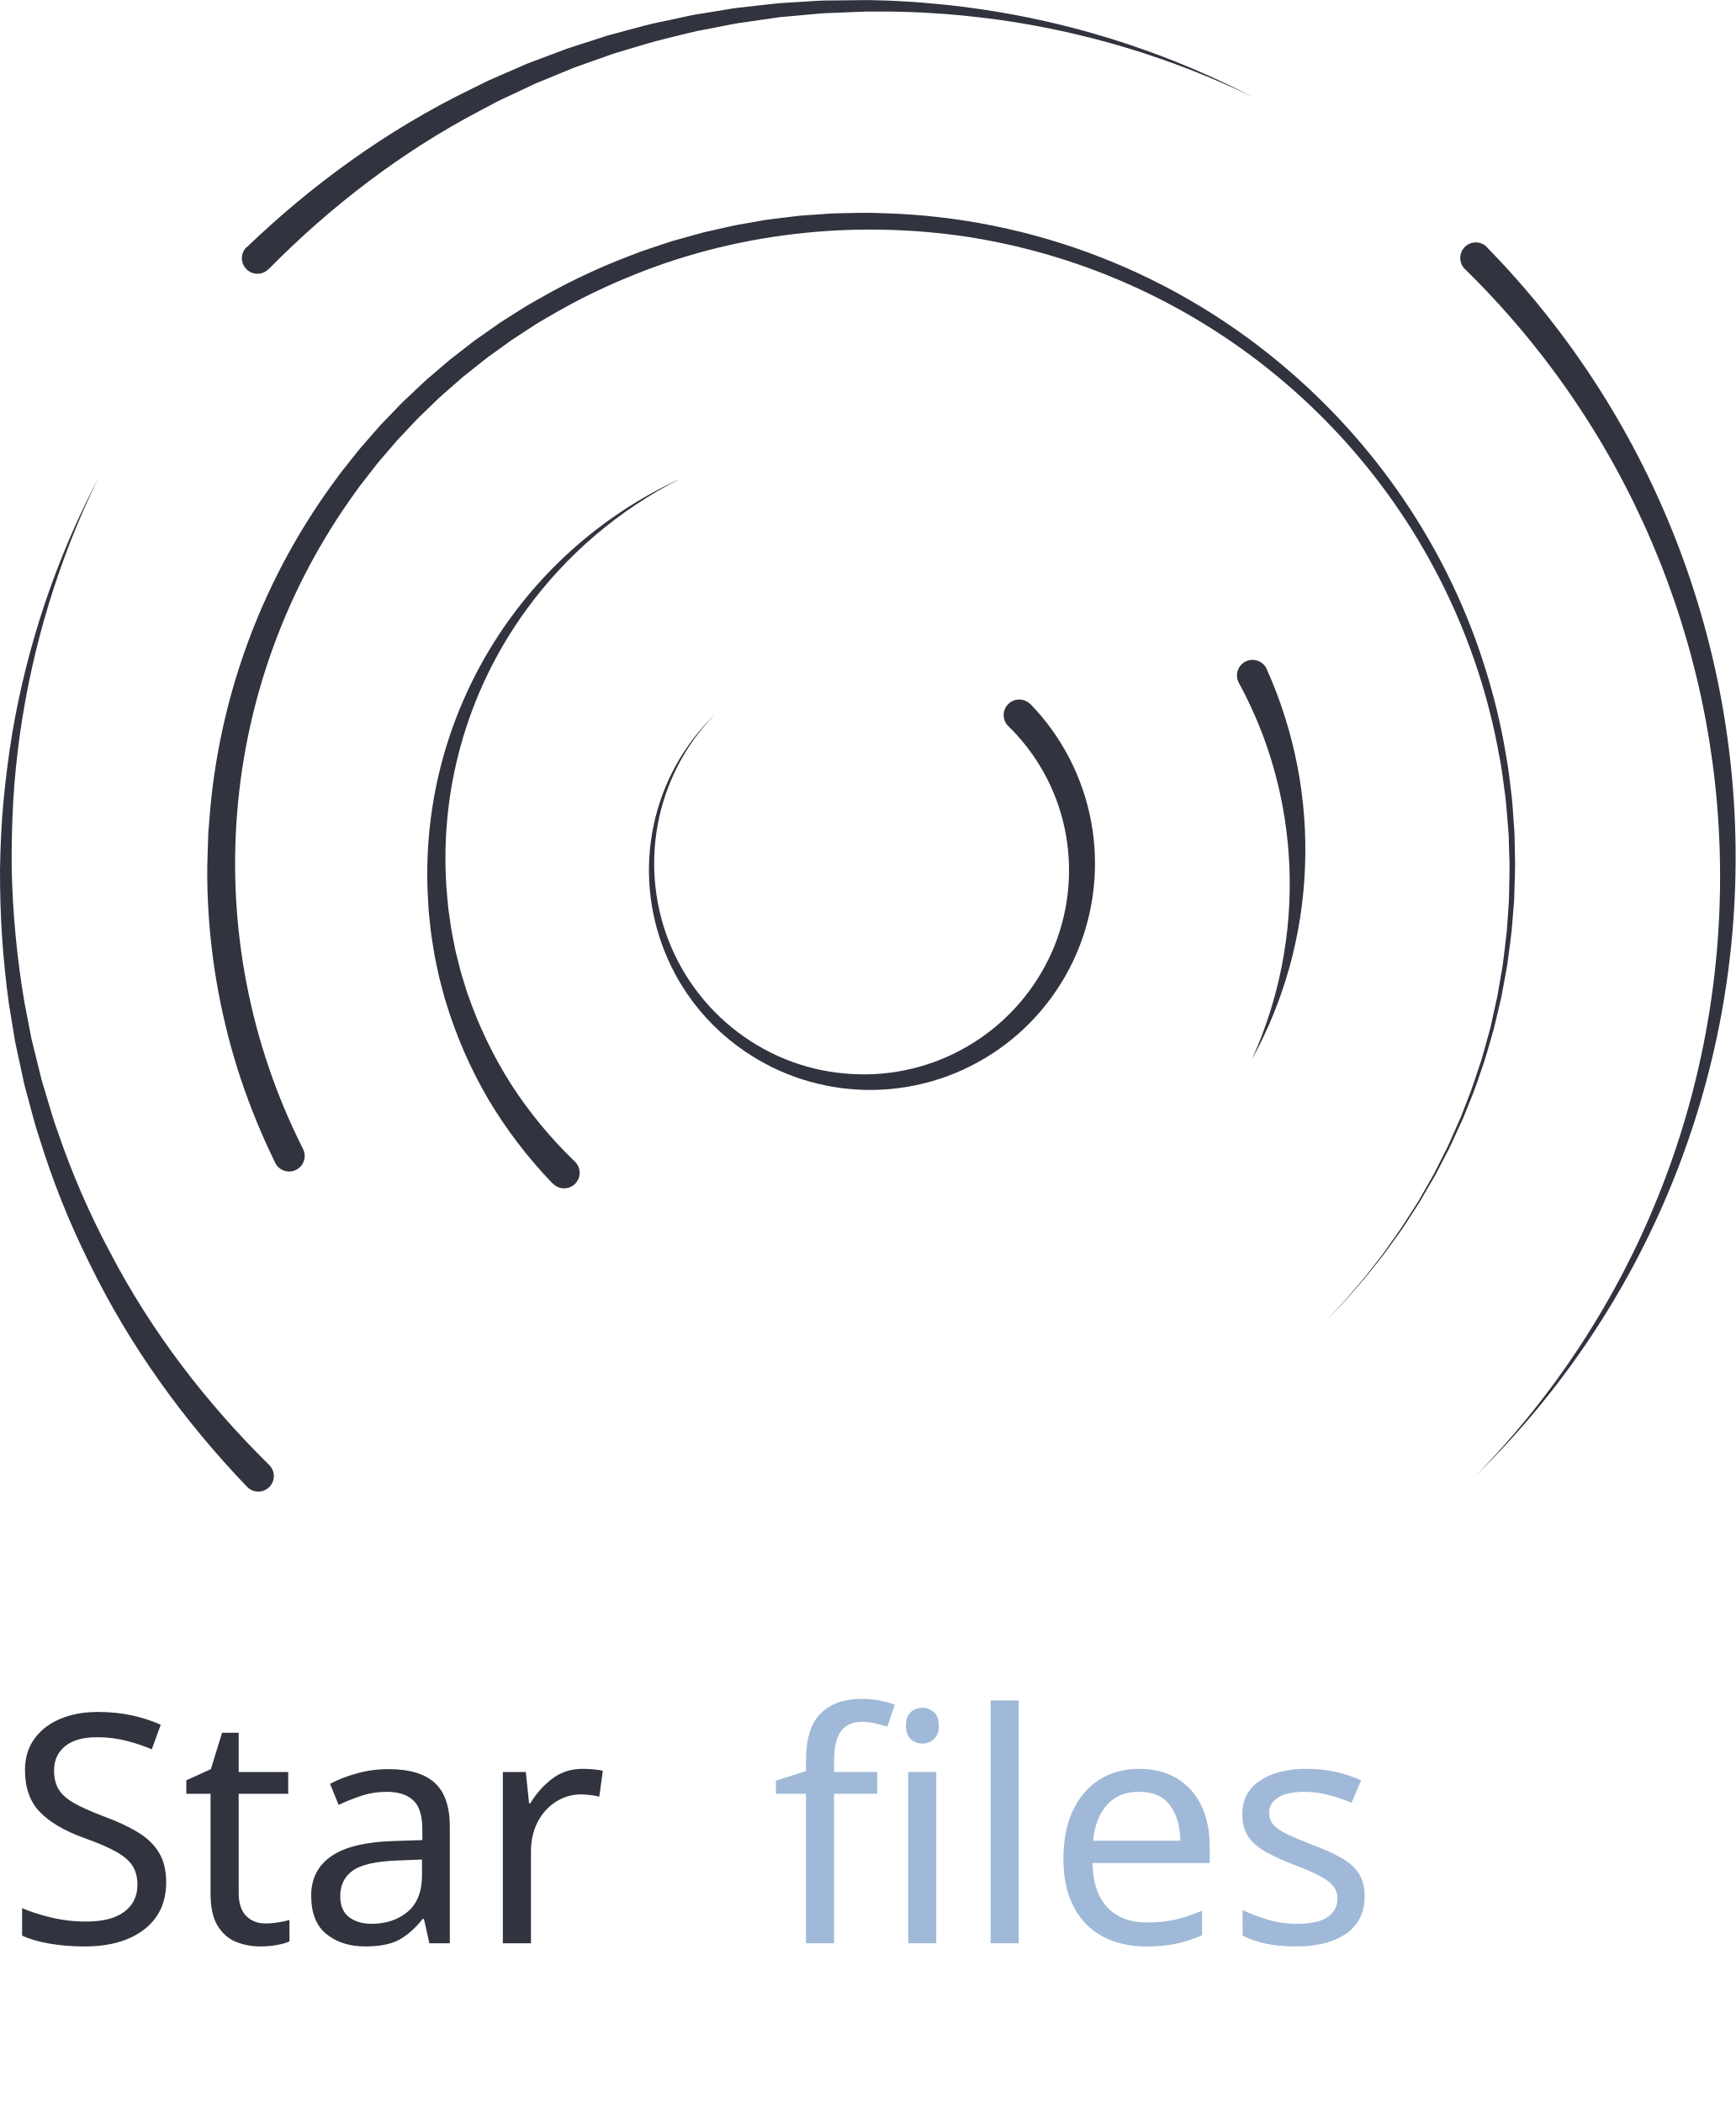
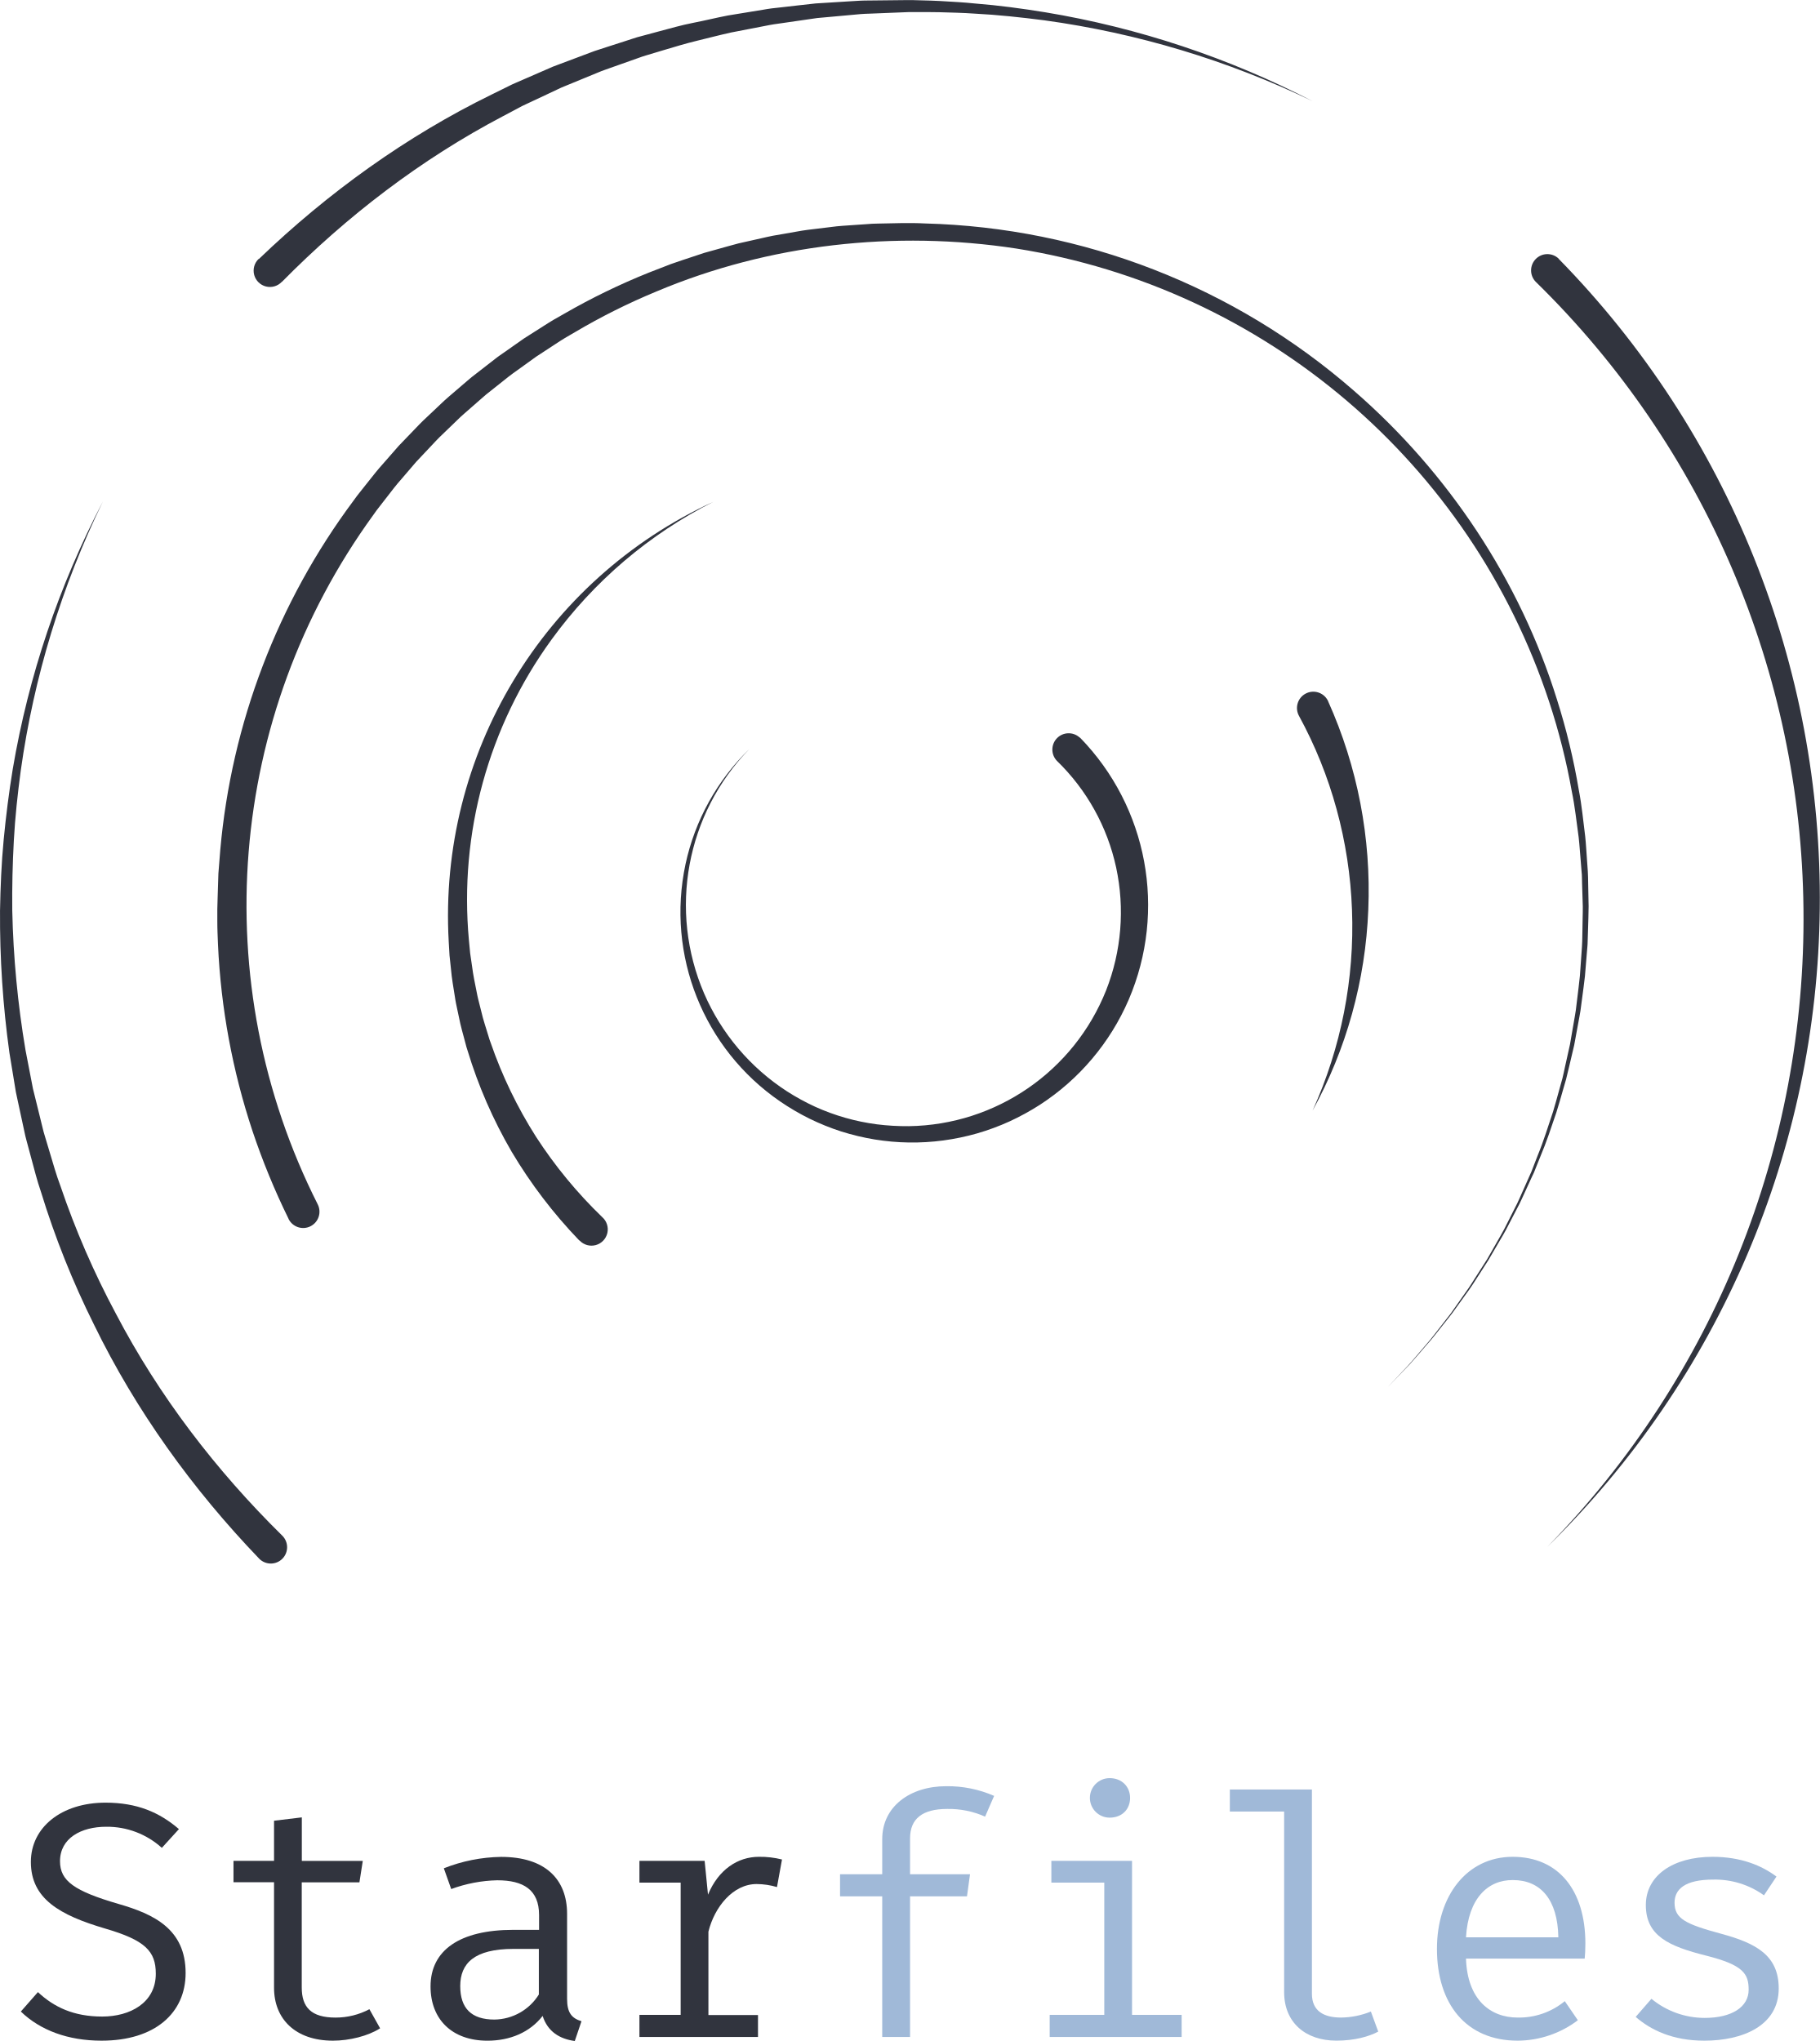
- <svg xmlns="http://www.w3.org/2000/svg" id="Layer_2" data-name="Layer 2" viewBox="0 0 725.7 879.19">
+ <svg xmlns="http://www.w3.org/2000/svg" viewBox="0 0 725.7 814.01">
  <defs>
-     <style>.cls-1,.cls-3{fill:#31343e;}.cls-2{fill:none;}.cls-3{font-size:133.56px;font-family:FiraMonoNerdFontCompleteM-Regular, FiraMono Nerd Font Mono;}.cls-4{fill:#a0b9d8;letter-spacing:0em;}</style>
+     <style>.cls-1{fill:#31343e;}.cls-2{fill:none;}.cls-3{fill:#a0b9d8;}</style>
  </defs>
-   <path class="cls-1" d="M608.24,471.76a95.72,95.72,0,0,1,19.42,104.55,94.64,94.64,0,0,1-35.4,41.9,99.09,99.09,0,0,1-12.13,6.64,94.7,94.7,0,0,1-12.94,4.78,95.77,95.77,0,0,1-13.48,2.81,93.14,93.14,0,0,1-27.36-.4,97.49,97.49,0,0,1-13.3-3.18,95.16,95.16,0,0,1-12.66-5.11,96.55,96.55,0,0,1-11.75-6.89,91.58,91.58,0,0,1-37.71-94.58,90.37,90.37,0,0,1,25.43-45.92,89.18,89.18,0,0,0-18,97.46,88.24,88.24,0,0,0,33,39A92.17,92.17,0,0,0,502.65,619a86.8,86.8,0,0,0,24.59,7,95.51,95.51,0,0,0,12.76.74,86,86,0,0,0,78.66-54.17,85.09,85.09,0,0,0,4-49A83.9,83.9,0,0,0,599,481a6.5,6.5,0,0,1,9-9.36l.12.12Z" transform="translate(-177.57 -177.59)" />
-   <path class="cls-1" d="M707.21,457.32a184.1,184.1,0,0,1,16,83.09,182.05,182.05,0,0,1-6.49,41.53A179.5,179.5,0,0,1,701,620.52a177.53,177.53,0,0,0,15.71-80.13,176.4,176.4,0,0,0-6.14-40.07,172.52,172.52,0,0,0-15-37.23A6.51,6.51,0,0,1,707,456.85c.08.14.15.29.22.44Z" transform="translate(-177.57 -177.59)" />
-   <path class="cls-1" d="M408.54,672.29A193.81,193.81,0,0,1,381.64,637,189.19,189.19,0,0,1,364,596.51l-.42-1.32-.35-1.33-.71-2.67c-.46-1.78-1-3.55-1.39-5.34l-1.15-5.4-.57-2.7c-.19-.9-.31-1.81-.46-2.72-.58-3.63-1.22-7.24-1.54-10.9l-.58-5.47-.32-5.5A181.85,181.85,0,0,1,462.09,377.69a180,180,0,0,0-64.59,55,176.41,176.41,0,0,0-32.94,119.87l.5,5.23.76,5.2c.43,3.48,1.17,6.9,1.85,10.33.18.85.32,1.71.54,2.56l.64,2.54,1.28,5.08c.47,1.69,1,3.35,1.51,5l.77,2.5.38,1.25.45,1.23a178.07,178.07,0,0,0,18.1,37.52,181.53,181.53,0,0,0,26.37,32l0,0a6.5,6.5,0,1,1-9,9.36Z" transform="translate(-177.57 -177.59)" />
-   <path class="cls-2" d="M285.44,794.56" transform="translate(-177.57 -177.59)" />
-   <path class="cls-2" d="M794.56,794.56" transform="translate(-177.57 -177.59)" />
-   <path class="cls-1" d="M799.15,280.84A364.33,364.33,0,0,1,903.25,540,361.09,361.09,0,0,1,794.56,794.56,357.9,357.9,0,0,0,896.75,540,354.62,354.62,0,0,0,790,290a6.5,6.5,0,0,1,9.08-9.3Z" transform="translate(-177.57 -177.59)" />
-   <path class="cls-1" d="M280.85,280.85c27.51-26.41,58.75-48.93,92.9-65.62l6.39-3.15,1.59-.79,1.63-.72,3.27-1.42,6.52-2.84,3.27-1.42,1.63-.71,1.66-.63,13.31-5,1.66-.62,1.69-.55,3.38-1.1,6.77-2.18L429.9,193c1.12-.37,2.25-.73,3.4-1l6.87-1.85c4.57-1.21,9.12-2.54,13.77-3.44s9.24-2.05,13.88-2.94l14-2.29c1.17-.18,2.33-.42,3.51-.55l3.52-.39,7-.8,7-.78,7.07-.44,7.07-.44,3.53-.21c1.18-.09,2.36-.05,3.54-.08l14.15-.15,1.77,0,1.77,0,3.53.1c2.36.09,4.72.09,7.07.25,4.7.29,9.41.5,14.1,1,9.39.74,18.73,2,28,3.51A360.26,360.26,0,0,1,701,217.94a358.79,358.79,0,0,0-107-32.25c-9.25-1.19-18.53-2.2-27.83-2.67-4.65-.34-9.31-.41-14-.56-2.33-.09-4.66,0-7-.05h-5.23l-1.75.07-13.94.56c-1.16.06-2.33.05-3.48.17l-3.48.32-6.94.63-6.94.63-6.91,1-6.89,1-3.45.49c-1.15.16-2.28.43-3.42.63l-13.67,2.65c-4.53,1-9,2.19-13.53,3.28s-8.94,2.44-13.38,3.76l-6.66,2c-1.11.31-2.21.69-3.3,1.09l-3.27,1.16-6.55,2.32-3.27,1.16-1.63.59-1.61.66-12.84,5.28-1.6.66-1.57.74-3.14,1.48-6.28,2.95-3.14,1.47-1.56.74-1.53.82-6.13,3.25C345.45,241.1,315.83,263.82,290,290l-.06,0a6.5,6.5,0,1,1-9.27-9.11Z" transform="translate(-177.57 -177.59)" />
-   <path class="cls-1" d="M280.85,799.15c-26.49-27.6-49.08-58.95-65.78-93.23a345.9,345.9,0,0,1-21.17-53c-1.56-4.49-2.69-9.11-3.94-13.69l-1.85-6.88c-.32-1.14-.58-2.3-.82-3.47l-.75-3.48-1.51-7-.75-3.48-.37-1.74-.29-1.75-2.3-14a393.73,393.73,0,0,1-3.74-56.66c.18-9.45.55-18.91,1.46-28.32s2.08-18.79,3.61-28.1a360,360,0,0,1,35.93-106.7,358.61,358.61,0,0,0-32.72,107.19c-1.25,9.28-2.26,18.58-2.77,27.91s-.73,18.68-.63,28a385.25,385.25,0,0,0,5.28,55.65l2.65,13.72.33,1.71.42,1.69L192,617l1.67,6.78.83,3.39c.27,1.13.55,2.25.91,3.36l2,6.68c1.35,4.45,2.58,8.94,4.23,13.29a337.92,337.92,0,0,0,22.13,51c17.2,32.88,40,62.6,66.29,88.48l.06.06a6.5,6.5,0,0,1-9.12,9.27Z" transform="translate(-177.57 -177.59)" />
-   <path class="cls-1" d="M292.64,663.69a284,284,0,0,1-14.4-35.06,275.73,275.73,0,0,1-13.74-74.28c-.12-3.15-.28-6.3-.27-9.45l0-4.73.13-4.73.3-9.45.75-9.43a273.57,273.57,0,0,1,53.19-139.37c.46-.63.9-1.28,1.39-1.9l1.46-1.85,2.93-3.69,2.94-3.69c1-1.25,2-2.38,3.06-3.58l6.21-7.09,6.53-6.79c1.1-1.12,2.16-2.29,3.3-3.36l3.43-3.23,3.42-3.24c1.14-1.07,2.27-2.16,3.48-3.16l7.15-6.13c.61-.51,1.19-1,1.8-1.52l1.86-1.44,3.72-2.89,3.72-2.89c1.22-1,2.55-1.83,3.82-2.75l7.7-5.41,7.94-5.05c1.33-.82,2.63-1.7,4-2.48l4.1-2.33a265.41,265.41,0,0,1,33.8-16.42l8.77-3.4c2.94-1.06,5.94-2,8.9-3l4.46-1.48,4.53-1.26c3-.83,6-1.7,9.06-2.5l9.16-2.06c1.53-.32,3.05-.73,4.59-1l4.63-.8L495,270c1.54-.25,3.07-.58,4.63-.74l9.32-1.13c3.1-.45,6.23-.57,9.35-.81L523,267c1.56-.12,3.12-.25,4.69-.24,6.25-.11,12.5-.38,18.75-.05a270.94,270.94,0,0,1,171,66.68c37.63,32.65,66.2,75.68,81,123.16a262.91,262.91,0,0,1,8.73,36.18c1.19,6.1,1.75,12.29,2.54,18.44.33,3.08.47,6.19.71,9.28l.33,4.64c.13,1.54.09,3.1.14,4.65l.18,9.3c0,3.1-.16,6.2-.23,9.29l-.15,4.65c0,1.55-.22,3.09-.32,4.64l-.76,9.26c-.33,3.09-.79,6.15-1.18,9.22l-.61,4.61c-.23,1.53-.55,3-.82,4.58l-1.68,9.13-2.13,9.05c-.36,1.5-.7,3-1.09,4.51l-1.29,4.46c-.88,3-1.68,6-2.63,8.91-2,5.84-3.9,11.75-6.33,17.45l-1.73,4.31-.86,2.15-1,2.12-3.86,8.43c-.62,1.42-1.36,2.78-2.07,4.15l-2.14,4.12-2.14,4.12c-.71,1.37-1.53,2.68-2.3,4l-4.67,8-5,7.78c-.86,1.28-1.65,2.62-2.56,3.86l-2.71,3.76-2.71,3.77c-.9,1.25-1.79,2.51-2.78,3.71l-5.76,7.25c-.94,1.23-2,2.39-3,3.54l-3,3.49-3.05,3.48c-1,1.18-2.13,2.24-3.18,3.37l-6.43,6.67,6.35-6.74c1.05-1.14,2.15-2.21,3.15-3.4l3-3.51,3-3.52c1-1.17,2-2.33,2.94-3.57l5.68-7.31c1-1.2,1.85-2.47,2.73-3.73l2.66-3.79,2.66-3.78c.9-1.26,1.68-2.6,2.52-3.89l5-7.81,4.57-8c.74-1.35,1.55-2.67,2.24-4l2.09-4.13,2.08-4.13c.69-1.37,1.42-2.73,2-4.15l3.76-8.45.94-2.11.83-2.15,1.67-4.31c2.36-5.7,4.14-11.6,6.12-17.44.91-2.94,1.67-5.92,2.51-8.88l1.24-4.45c.37-1.49.68-3,1-4.5l2-9,1.57-9.1c.25-1.52.55-3,.76-4.55l.56-4.58c.35-3.06.78-6.1,1.07-9.16l.65-9.21c.08-1.53.26-3.06.27-4.6l.09-4.61c0-3.08.17-6.15.14-9.23l-.29-9.21c-.06-1.54,0-3.08-.19-4.61l-.37-4.59c-.28-3.06-.45-6.13-.8-9.18-.86-6.09-1.47-12.21-2.73-18.23a259.22,259.22,0,0,0-9-35.68A268,268,0,0,0,582.73,276.7c-48.21-7.36-98.46-1.79-143.34,17.12a256.06,256.06,0,0,0-32.6,16.28l-3.94,2.3c-1.31.76-2.56,1.63-3.84,2.45l-7.64,5-7.4,5.33c-1.22.9-2.49,1.73-3.66,2.69l-3.57,2.84-3.57,2.83-1.78,1.42c-.59.48-1.15,1-1.72,1.49l-6.85,6c-1.16,1-2.24,2-3.33,3.1l-3.28,3.16-3.28,3.16c-1.09,1.05-2.09,2.19-3.15,3.29l-6.24,6.62-5.92,6.91c-1,1.17-2,2.27-2.92,3.49l-2.79,3.59-2.79,3.59-1.39,1.8c-.46.6-.88,1.24-1.32,1.85a264.81,264.81,0,0,0-22.15,274.89h0a6.5,6.5,0,0,1-11.59,5.9Z" transform="translate(-177.57 -177.59)" />
-   <text class="cls-3" transform="translate(2.43 812.41)">Star<tspan class="cls-4" x="320" y="0">files</tspan>
-   </text>
+   <g id="Layer_2" data-name="Layer 2">
+     <path class="cls-1" d="M608.24,471.76a95.72,95.72,0,0,1,19.42,104.55,94.64,94.64,0,0,1-35.4,41.9,99.09,99.09,0,0,1-12.13,6.64,94.7,94.7,0,0,1-12.94,4.78,95.77,95.77,0,0,1-13.48,2.81,93.14,93.14,0,0,1-27.36-.4,97.49,97.49,0,0,1-13.3-3.18,95.16,95.16,0,0,1-12.66-5.11,96.55,96.55,0,0,1-11.75-6.89,91.58,91.58,0,0,1-37.71-94.58,90.37,90.37,0,0,1,25.43-45.92,89.18,89.18,0,0,0-18,97.46,88.24,88.24,0,0,0,33,39A92.17,92.17,0,0,0,502.65,619a86.8,86.8,0,0,0,24.59,7,95.51,95.51,0,0,0,12.76.74,86,86,0,0,0,78.66-54.17,85.09,85.09,0,0,0,4-49A83.9,83.9,0,0,0,599,481a6.5,6.5,0,0,1,9-9.36l.12.12Z" transform="translate(-177.57 -177.59)" />
+     <path class="cls-1" d="M707.21,457.32a184.1,184.1,0,0,1,16,83.09,182.05,182.05,0,0,1-6.49,41.53A179.5,179.5,0,0,1,701,620.52a177.53,177.53,0,0,0,15.71-80.13,176.4,176.4,0,0,0-6.14-40.07,172.52,172.52,0,0,0-15-37.23A6.51,6.51,0,0,1,707,456.85c.08.14.15.29.22.44Z" transform="translate(-177.57 -177.59)" />
+     <path class="cls-1" d="M408.54,672.29A193.81,193.81,0,0,1,381.64,637,189.19,189.19,0,0,1,364,596.51l-.42-1.32-.35-1.33-.71-2.67c-.46-1.78-1-3.55-1.39-5.34l-1.15-5.4-.57-2.7c-.19-.9-.31-1.81-.46-2.72-.58-3.63-1.22-7.24-1.54-10.9l-.58-5.47-.32-5.5A181.85,181.85,0,0,1,462.09,377.69a180,180,0,0,0-64.59,55,176.41,176.41,0,0,0-32.94,119.87l.5,5.23.76,5.2c.43,3.48,1.17,6.9,1.85,10.33.18.85.32,1.71.54,2.56l.64,2.54,1.28,5.08c.47,1.69,1,3.35,1.51,5l.77,2.5.38,1.25.45,1.23a178.07,178.07,0,0,0,18.1,37.52,181.53,181.53,0,0,0,26.37,32l0,0a6.5,6.5,0,1,1-9,9.36Z" transform="translate(-177.57 -177.59)" />
+     <path class="cls-2" d="M285.44,794.56" transform="translate(-177.57 -177.59)" />
+     <path class="cls-2" d="M794.56,794.56" transform="translate(-177.57 -177.59)" />
+     <path class="cls-1" d="M799.15,280.84A364.33,364.33,0,0,1,903.25,540,361.09,361.09,0,0,1,794.56,794.56,357.9,357.9,0,0,0,896.75,540,354.62,354.62,0,0,0,790,290a6.5,6.5,0,0,1,9.08-9.3Z" transform="translate(-177.57 -177.59)" />
+     <path class="cls-1" d="M280.85,280.85c27.51-26.41,58.75-48.93,92.9-65.62l6.39-3.15,1.59-.79,1.63-.72,3.27-1.42,6.52-2.84,3.27-1.42,1.63-.71,1.66-.63,13.31-5,1.66-.62,1.69-.55,3.38-1.1,6.77-2.18L429.9,193c1.12-.37,2.25-.73,3.4-1l6.87-1.85c4.57-1.21,9.12-2.54,13.77-3.44s9.24-2.05,13.88-2.94l14-2.29c1.17-.18,2.33-.42,3.51-.55l3.52-.39,7-.8,7-.78,7.07-.44,7.07-.44,3.53-.21c1.18-.09,2.36-.05,3.54-.08l14.15-.15,1.77,0,1.77,0,3.53.1c2.36.09,4.72.09,7.07.25,4.7.29,9.41.5,14.1,1,9.39.74,18.73,2,28,3.51A360.26,360.26,0,0,1,701,217.94a358.79,358.79,0,0,0-107-32.25c-9.25-1.19-18.53-2.2-27.83-2.67-4.65-.34-9.31-.41-14-.56-2.33-.09-4.66,0-7-.05h-5.23l-1.75.07-13.94.56c-1.16.06-2.33.05-3.48.17l-3.48.32-6.94.63-6.94.63-6.91,1-6.89,1-3.45.49c-1.15.16-2.28.43-3.42.63l-13.67,2.65c-4.53,1-9,2.19-13.53,3.28s-8.94,2.44-13.38,3.76l-6.66,2c-1.11.31-2.21.69-3.3,1.09l-3.27,1.16-6.55,2.32-3.27,1.16-1.63.59-1.61.66-12.84,5.28-1.6.66-1.57.74-3.14,1.48-6.28,2.95-3.14,1.47-1.56.74-1.53.82-6.13,3.25C345.45,241.1,315.83,263.82,290,290l-.06,0a6.5,6.5,0,1,1-9.27-9.11Z" transform="translate(-177.57 -177.59)" />
+     <path class="cls-1" d="M280.85,799.15c-26.49-27.6-49.08-58.95-65.78-93.23a345.9,345.9,0,0,1-21.17-53c-1.56-4.49-2.69-9.11-3.94-13.69l-1.85-6.88c-.32-1.14-.58-2.3-.82-3.47l-.75-3.48-1.51-7-.75-3.48-.37-1.74-.29-1.75-2.3-14a393.73,393.73,0,0,1-3.74-56.66c.18-9.45.55-18.91,1.46-28.32s2.08-18.79,3.61-28.1a360,360,0,0,1,35.93-106.7,358.61,358.61,0,0,0-32.72,107.19c-1.25,9.28-2.26,18.58-2.77,27.91s-.73,18.68-.63,28a385.25,385.25,0,0,0,5.28,55.65l2.65,13.72.33,1.71.42,1.69L192,617l1.67,6.78.83,3.39c.27,1.13.55,2.25.91,3.36l2,6.68c1.35,4.45,2.58,8.94,4.23,13.29a337.92,337.92,0,0,0,22.13,51c17.2,32.88,40,62.6,66.29,88.48l.06.06a6.5,6.5,0,0,1-9.12,9.27Z" transform="translate(-177.57 -177.59)" />
+     <path class="cls-1" d="M292.64,663.69a284,284,0,0,1-14.4-35.06,275.73,275.73,0,0,1-13.74-74.28c-.12-3.15-.28-6.3-.27-9.45l0-4.73.13-4.73.3-9.45.75-9.43a273.57,273.57,0,0,1,53.19-139.37c.46-.63.9-1.28,1.39-1.9l1.46-1.85,2.93-3.69,2.94-3.69c1-1.25,2-2.38,3.06-3.58l6.21-7.09,6.53-6.79c1.1-1.12,2.16-2.29,3.3-3.36l3.43-3.23,3.42-3.24c1.14-1.07,2.27-2.16,3.48-3.16l7.15-6.13c.61-.51,1.19-1,1.8-1.52l1.86-1.44,3.72-2.89,3.72-2.89c1.22-1,2.55-1.83,3.82-2.75l7.7-5.41,7.94-5.05c1.33-.82,2.63-1.7,4-2.48l4.1-2.33a265.41,265.41,0,0,1,33.8-16.42l8.77-3.4c2.94-1.06,5.94-2,8.9-3l4.46-1.48,4.53-1.26c3-.83,6-1.7,9.06-2.5l9.16-2.06c1.53-.32,3.05-.73,4.59-1l4.63-.8L495,270c1.54-.25,3.07-.58,4.63-.74l9.32-1.13c3.1-.45,6.23-.57,9.35-.81L523,267c1.56-.12,3.12-.25,4.69-.24,6.25-.11,12.5-.38,18.75-.05a270.94,270.94,0,0,1,171,66.68c37.63,32.65,66.2,75.68,81,123.16a262.91,262.91,0,0,1,8.73,36.18c1.19,6.1,1.75,12.29,2.54,18.44.33,3.08.47,6.19.71,9.28l.33,4.64c.13,1.54.09,3.1.14,4.65l.18,9.3c0,3.1-.16,6.2-.23,9.29l-.15,4.65c0,1.55-.22,3.09-.32,4.64l-.76,9.26c-.33,3.09-.79,6.15-1.18,9.22l-.61,4.61c-.23,1.53-.55,3-.82,4.58l-1.68,9.13-2.13,9.05c-.36,1.5-.7,3-1.09,4.51l-1.29,4.46c-.88,3-1.68,6-2.63,8.91-2,5.84-3.9,11.75-6.33,17.45l-1.73,4.31-.86,2.15-1,2.12-3.86,8.43c-.62,1.42-1.36,2.78-2.07,4.15l-2.14,4.12-2.14,4.12c-.71,1.37-1.53,2.68-2.3,4l-4.67,8-5,7.78c-.86,1.28-1.65,2.62-2.56,3.86l-2.71,3.76-2.71,3.77c-.9,1.25-1.79,2.51-2.78,3.71l-5.76,7.25c-.94,1.23-2,2.39-3,3.54l-3,3.49-3.05,3.48c-1,1.18-2.13,2.24-3.18,3.37l-6.43,6.67,6.35-6.74c1.05-1.14,2.15-2.21,3.15-3.4l3-3.51,3-3.52c1-1.17,2-2.33,2.94-3.57l5.68-7.31c1-1.2,1.85-2.47,2.73-3.73l2.66-3.79,2.66-3.78c.9-1.26,1.68-2.6,2.52-3.89l5-7.81,4.57-8c.74-1.35,1.55-2.67,2.24-4l2.09-4.13,2.08-4.13c.69-1.37,1.42-2.73,2-4.15l3.76-8.45.94-2.11.83-2.15,1.67-4.31c2.36-5.7,4.14-11.6,6.12-17.44.91-2.94,1.67-5.92,2.51-8.88l1.24-4.45c.37-1.49.68-3,1-4.5l2-9,1.57-9.1c.25-1.52.55-3,.76-4.55l.56-4.58c.35-3.06.78-6.1,1.07-9.16l.65-9.21c.08-1.53.26-3.06.27-4.6l.09-4.61c0-3.08.17-6.15.14-9.23l-.29-9.21c-.06-1.54,0-3.08-.19-4.61l-.37-4.59c-.28-3.06-.45-6.13-.8-9.18-.86-6.09-1.47-12.21-2.73-18.23a259.22,259.22,0,0,0-9-35.68A268,268,0,0,0,582.73,276.7c-48.21-7.36-98.46-1.79-143.34,17.12a256.06,256.06,0,0,0-32.6,16.28l-3.94,2.3c-1.31.76-2.56,1.63-3.84,2.45l-7.64,5-7.4,5.33c-1.22.9-2.49,1.73-3.66,2.69l-3.57,2.84-3.57,2.83-1.78,1.42c-.59.48-1.15,1-1.72,1.49l-6.85,6c-1.16,1-2.24,2-3.33,3.1l-3.28,3.16-3.28,3.16c-1.09,1.05-2.09,2.19-3.15,3.29l-6.24,6.62-5.92,6.91c-1,1.17-2,2.27-2.92,3.49l-2.79,3.59-2.79,3.59-1.39,1.8c-.46.6-.88,1.24-1.32,1.85a264.81,264.81,0,0,0-22.15,274.89h0a6.5,6.5,0,0,1-11.59,5.9Z" transform="translate(-177.57 -177.59)" />
+   </g>
+   <g id="Layer_4" data-name="Layer 4">
+     <path class="cls-1" d="M218.06,991.47c-13.35,0-24.44-4.14-32.18-11.62l6.81-7.75c6.41,6,14.29,9.75,25.64,9.75,11.09,0,21.37-5.47,21.37-17.09,0-9-4.27-13.36-20.17-18-18.16-5.35-29.65-11.89-29.65-26.58,0-13.76,12.16-23.64,29.79-23.64,12.55,0,21.5,3.87,29.25,10.55l-6.81,7.48a32.53,32.53,0,0,0-22.18-8.42c-10,0-18.43,4.55-18.43,13.76,0,7.88,5.75,11.89,23.24,17C239,941,251.59,947,251.59,964.49,251.59,980.38,239.43,991.47,218.06,991.47Z" transform="translate(-177.57 -177.59)" />
+     <path class="cls-1" d="M310.35,991.47c-15,0-23.5-8.68-23.5-21.1V928.29H270.68v-8.54h16.17v-16l11.08-1.34v17.37h24.31l-1.34,8.54h-23v41.94c0,7.88,3.74,12,13.49,12a28.69,28.69,0,0,0,13.49-3.34l4.27,7.62C324.38,989.6,316.9,991.47,310.35,991.47Z" transform="translate(-177.57 -177.59)" />
+     <path class="cls-1" d="M409.45,983.72l-2.67,7.88c-6-.8-10.82-3.74-12.82-10-5.08,6.54-13,9.88-22,9.88-14.16,0-22.7-8.55-22.7-21.64,0-14.42,11.62-22.57,33-22.57h10.28v-5.88c0-10.15-6.28-13.89-16.7-13.89A56.76,56.76,0,0,0,357.5,931l-2.94-8.28a64.55,64.55,0,0,1,22.84-4.55c17.49,0,26.31,8.82,26.31,22.71v33.92C403.71,980.38,405.58,982.52,409.45,983.72Zm-17-10.68V954.87H382.34c-15.63,0-21.24,5.75-21.24,14.83,0,8.81,4.41,13.35,13.63,13.35A21.2,21.2,0,0,0,392.49,973Z" transform="translate(-177.57 -177.59)" />
+     <path class="cls-1" d="M432.56,981.18H449V928.43H432.56v-8.68h26l1.34,13.49c4.14-10,11.88-15.1,20.3-15.1a35.54,35.54,0,0,1,9.21,1.07l-2,11A29.06,29.06,0,0,0,479.3,929c-9.48,0-16.83,9.22-19.23,19v33.25h19.77V990H432.56Z" transform="translate(-177.57 -177.59)" />
+     <path class="cls-3" d="M574,893.84l-3.6,8.28a35.46,35.46,0,0,0-15.1-3.07c-9.88,0-14.82,3.87-14.82,11.75v14.29h23.91l-1.21,8.81h-22.7V990H529.38V933.9H512.56v-8.81h16.82v-14c0-13,11.09-21.11,25.51-21.11A46.22,46.22,0,0,1,574,893.84Z" transform="translate(-177.57 -177.59)" />
+     <path class="cls-3" d="M648.78,981.18V990H596.16v-8.82h21.77V928.43h-21.1v-8.68H629v61.43Zm-20.56-86.54c0,4.54-3.21,7.88-8.15,7.88a7.88,7.88,0,1,1,0-15.76C625,886.76,628.22,890.23,628.22,894.64Z" transform="translate(-177.57 -177.59)" />
+     <path class="cls-3" d="M712.36,982.25a32.5,32.5,0,0,0,11.88-2.4l2.94,8c-3.74,2-9.48,3.61-16.69,3.61-12.29,0-20.84-7.21-20.84-19.37v-72H668V891.3h32.73v81.47C700.74,979.72,705.54,982.25,712.36,982.25Z" transform="translate(-177.57 -177.59)" />
+     <path class="cls-3" d="M782.74,982.25a28.68,28.68,0,0,0,18.83-6.54l5.21,7.61a40.09,40.09,0,0,1-24,8.15c-20.57,0-32.19-14.69-32.19-36.6,0-21.23,12-36.73,30.19-36.73s29,13.23,29,34.6c0,2.4-.13,4.54-.27,6H762.17C762.71,975.17,771.92,982.25,782.74,982.25Zm-20.57-32H799c-.26-15.09-7.07-22.84-18.16-22.84C770.85,927.36,763.11,934.71,762.17,950.2Z" transform="translate(-177.57 -177.59)" />
+     <path class="cls-3" d="M874.89,971.17c0-6.41-2.13-9.89-17-13.63s-24-7.87-24-20.16c0-11.76,10.82-19.24,26.58-19.24,11.35,0,19.63,3.48,25.51,7.88L881,933.5a33.43,33.43,0,0,0-20.3-6.27c-11.22,0-15.36,3.87-15.36,9.21,0,6.41,4.41,8.55,18.7,12.42,13.75,3.74,22.84,8.55,22.84,21.77,0,15-14.56,20.84-29.66,20.84-12.68,0-21.37-4.27-27.38-9.48l6.28-7.22a33.4,33.4,0,0,0,21.24,7.62C868.22,982.39,874.89,978,874.89,971.17Z" transform="translate(-177.57 -177.59)" />
+   </g>
</svg>
